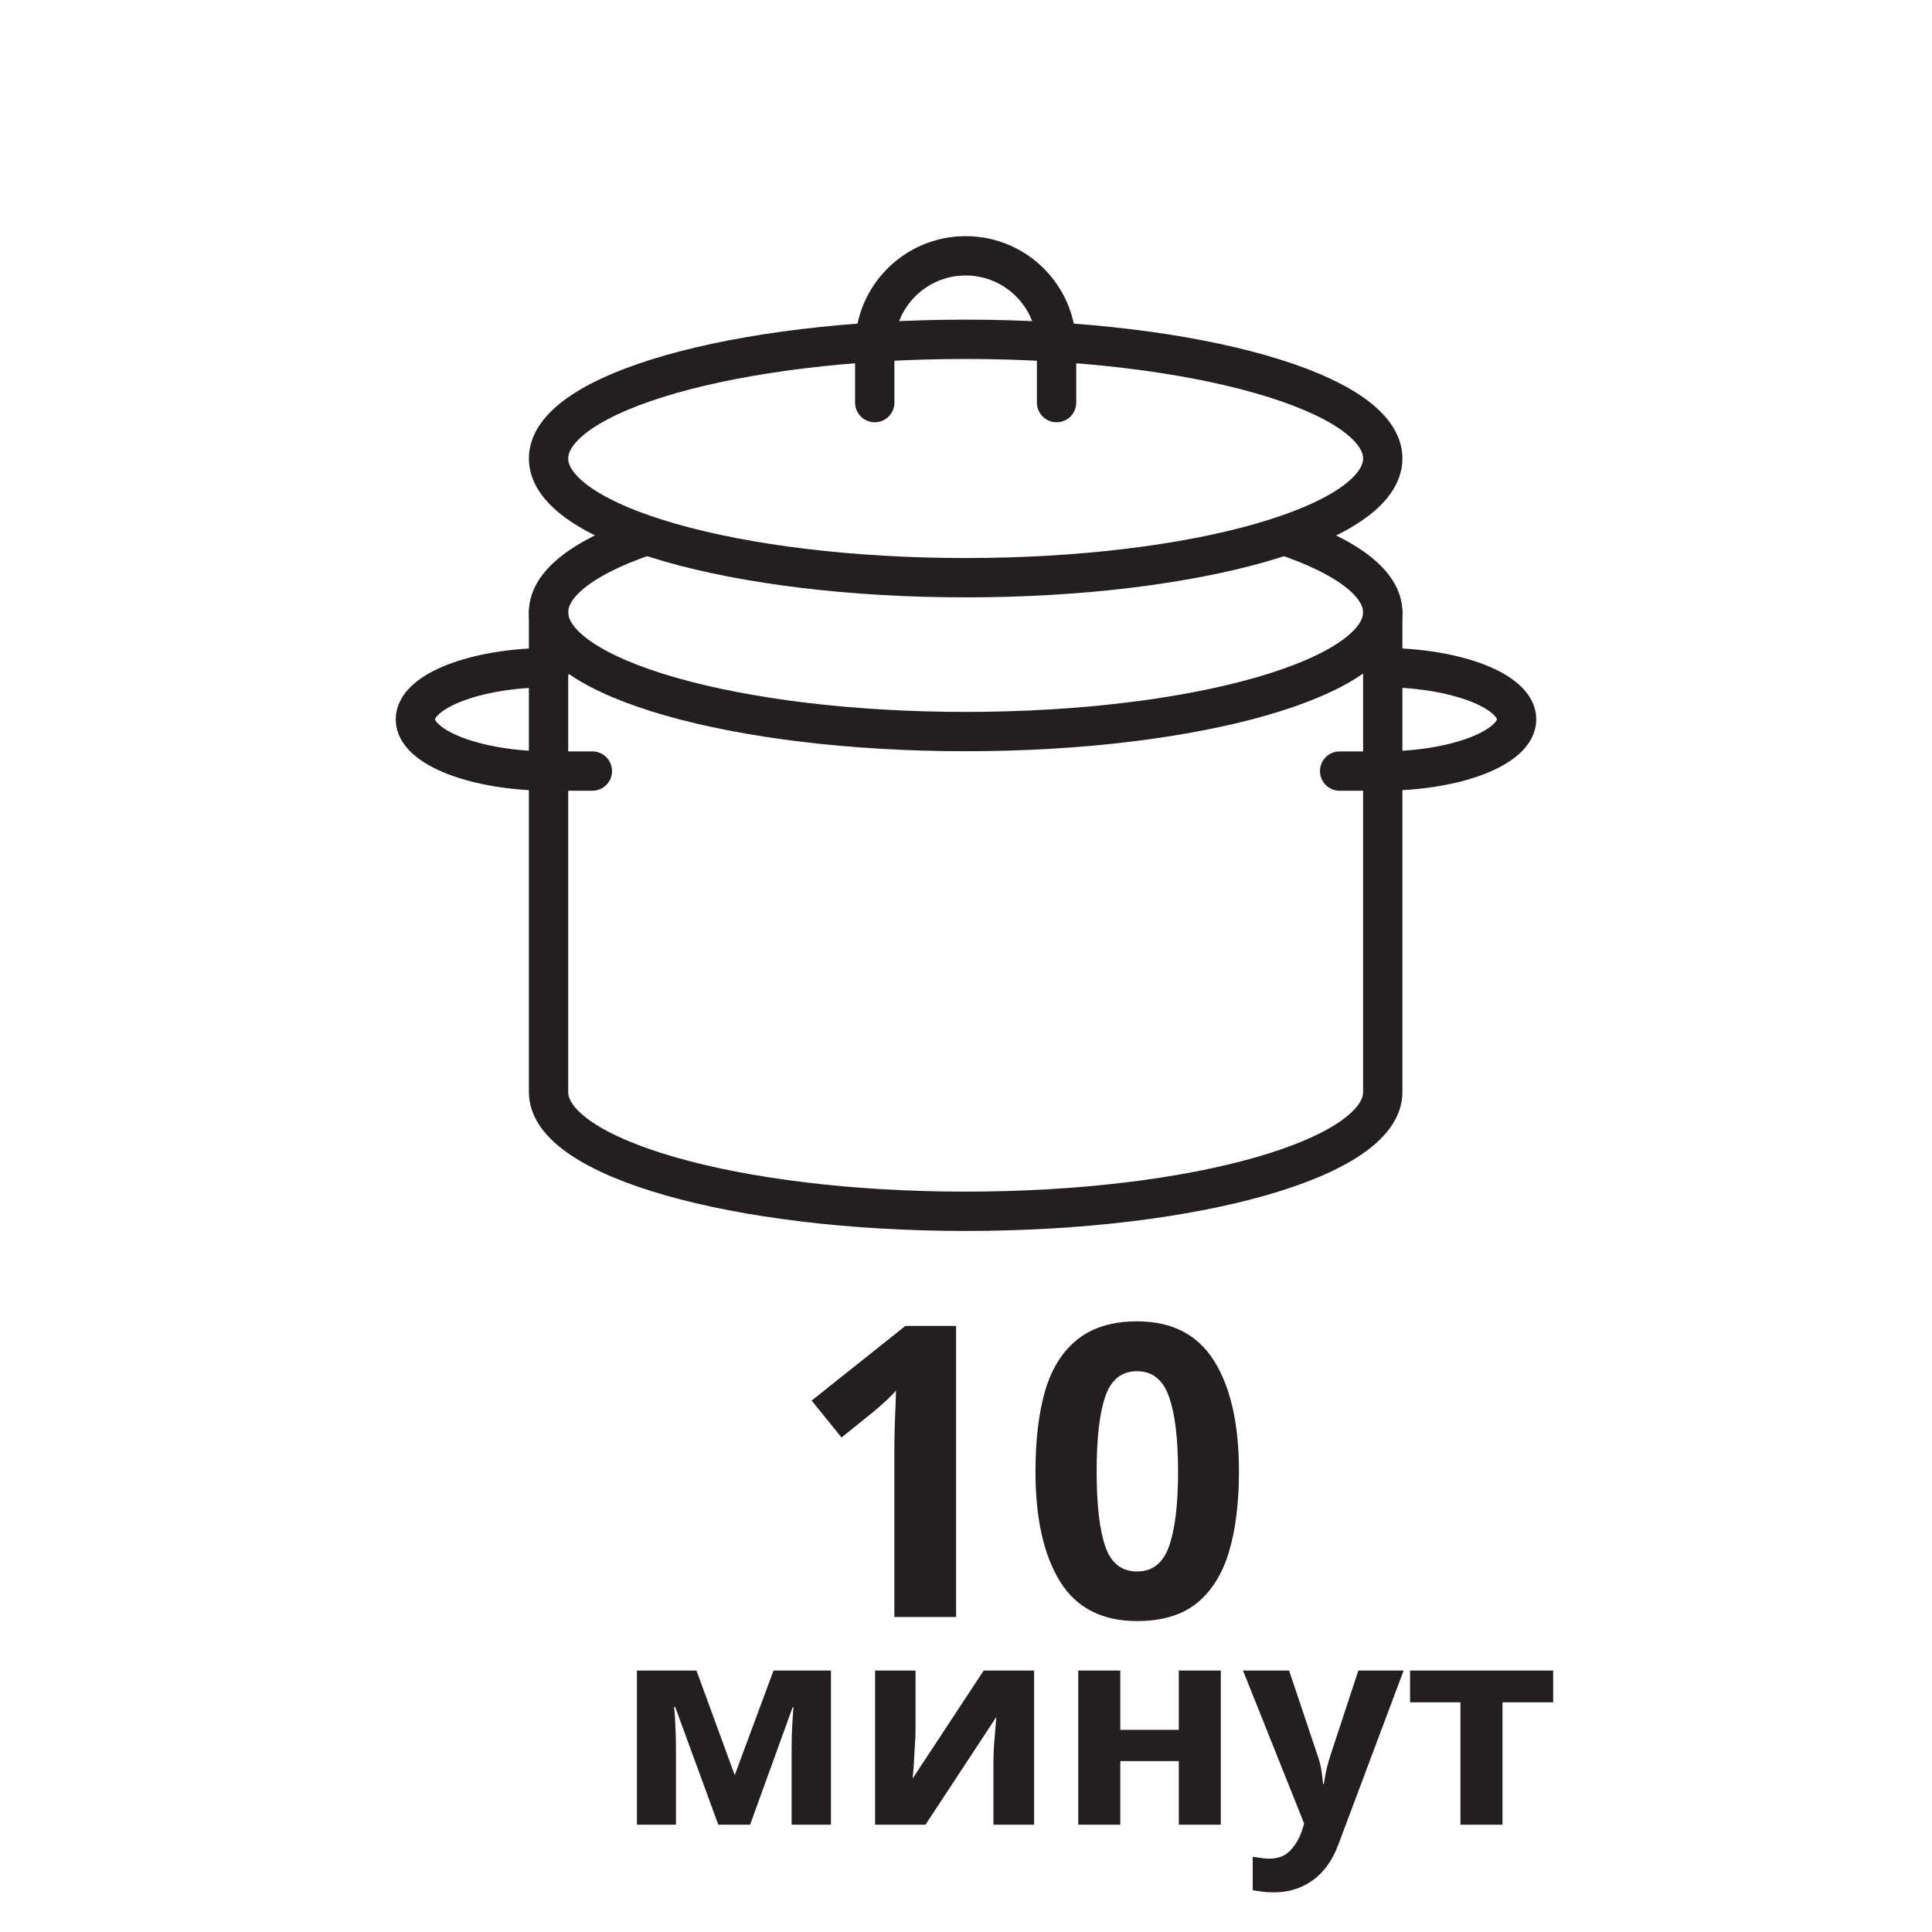
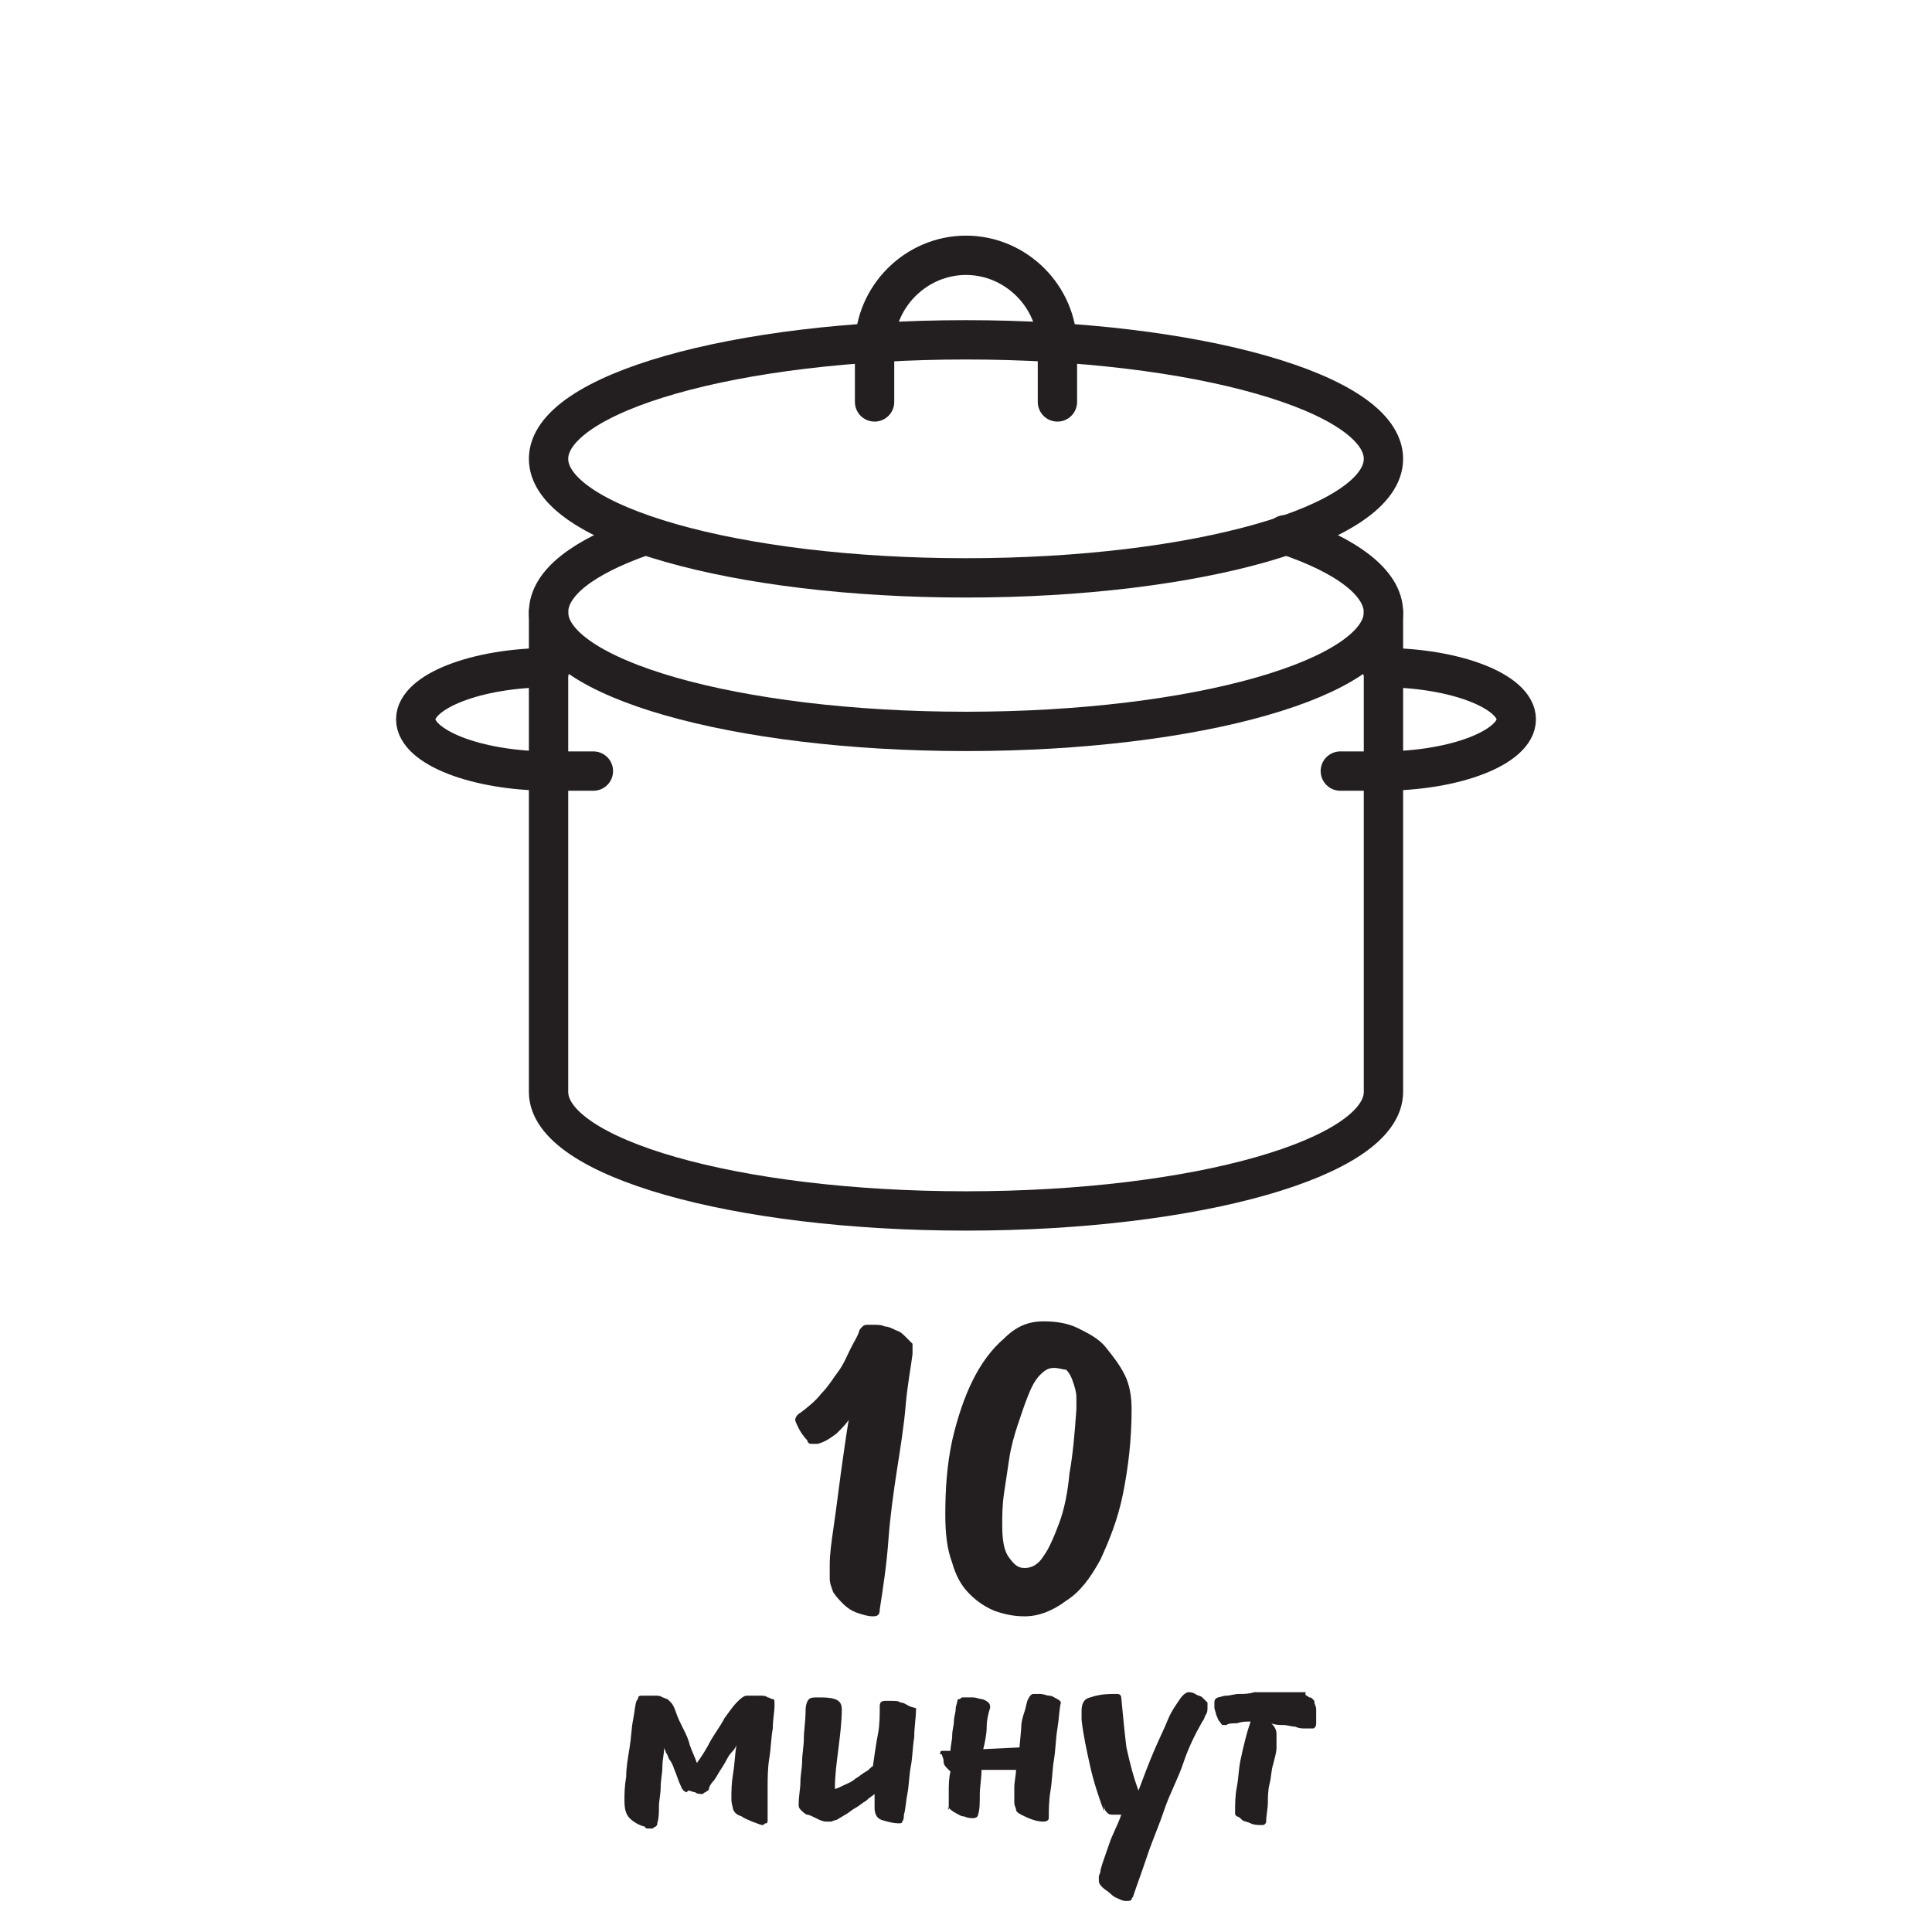
- <svg xmlns="http://www.w3.org/2000/svg" id="Слой_1" data-name="Слой 1" viewBox="0 0 112 112">
-   <defs>
-     <style>.cls-1{fill:none;stroke:#231f20;stroke-linecap:round;stroke-linejoin:round;stroke-width:2.28px;}.cls-2{font-size:23.64px;}.cls-2,.cls-3{fill:#231f20;font-family:TTMasters-Bold, TT Masters;font-weight:700;}.cls-3{font-size:16.36px;}</style>
-   </defs>
-   <path class="cls-1" d="M74.47,31.05c3.55,1.2,5.69,2.75,5.69,4.45,0,3.81-10.83,6.91-24.18,6.91S31.8,39.31,31.8,35.5c0-1.65,2-3.17,5.41-4.36" />
-   <ellipse class="cls-1" cx="55.98" cy="26.58" rx="24.18" ry="6.91" />
-   <path class="cls-1" d="M31.8,35.5V63.31c0,3.82,10.83,6.91,24.18,6.91s24.18-3.09,24.18-6.91V35.5" />
-   <path class="cls-1" d="M31.89,38.7c-4.31,0-7.81,1.37-7.81,3s3.5,3,7.81,3h2.45" />
-   <path class="cls-1" d="M80.11,38.7c4.31,0,7.81,1.37,7.81,3s-3.5,3-7.81,3H77.66" />
-   <path class="cls-1" d="M50.71,23.34V20.1a5.27,5.27,0,0,1,10.54,0v3.24" />
-   <text class="cls-2" transform="translate(45.66 93.74)">10</text>
-   <text class="cls-3" transform="translate(35.64 105.78)">минут</text>
+ <svg xmlns="http://www.w3.org/2000/svg" version="1.1" id="Слой_1" x="0px" y="0px" viewBox="0 0 112 112" style="enable-background:new 0 0 112 112;" xml:space="preserve">
+   <style type="text/css">
+ 	.st0{fill:none;stroke:#231F20;stroke-width:2.28;stroke-linecap:round;stroke-linejoin:round;}
+ 	.st1{enable-background:new    ;}
+ 	.st2{fill:#231F20;}
+ </style>
+   <path class="st0" d="M74.5,31c3.6,1.2,5.7,2.8,5.7,4.5c0,3.8-10.8,6.9-24.2,6.9s-24.2-3.1-24.2-6.9c0-1.7,2-3.2,5.4-4.4" />
+   <ellipse class="st0" cx="56" cy="26.6" rx="24.2" ry="6.9" />
+   <path class="st0" d="M31.8,35.5v27.8c0,3.8,10.8,6.9,24.2,6.9s24.2-3.1,24.2-6.9V35.5" />
+   <path class="st0" d="M31.9,38.7c-4.3,0-7.8,1.4-7.8,3s3.5,3,7.8,3h2.5" />
+   <path class="st0" d="M80.1,38.7c4.3,0,7.8,1.4,7.8,3s-3.5,3-7.8,3h-2.4" />
+   <path class="st0" d="M50.7,23.3v-3.2c0-2.9,2.4-5.3,5.3-5.3s5.3,2.4,5.3,5.3v3.2" />
+   <g class="st1">
+     <path class="st2" d="M52.5,77.5c0.2,0.2,0.3,0.3,0.4,0.4c0,0.1,0,0.3,0,0.6c-0.1,0.8-0.3,1.8-0.4,3s-0.3,2.4-0.5,3.7   s-0.4,2.7-0.5,4.1s-0.3,2.7-0.5,4c0,0.3-0.1,0.4-0.4,0.4c-0.3,0-0.6-0.1-0.9-0.2s-0.6-0.3-0.8-0.5c-0.2-0.2-0.4-0.4-0.6-0.7   c-0.1-0.3-0.2-0.5-0.2-0.8c0-0.1,0-0.2,0-0.4s0-0.2,0-0.4c0-0.6,0.1-1.3,0.2-2s0.2-1.4,0.3-2.2s0.2-1.5,0.3-2.2s0.2-1.4,0.3-2   c-0.1,0.2-0.4,0.5-0.7,0.8c-0.4,0.3-0.7,0.5-1.1,0.6c-0.1,0-0.3,0-0.4,0c-0.1,0-0.2-0.1-0.2-0.2c-0.2-0.2-0.4-0.5-0.5-0.7   s-0.2-0.4-0.2-0.5c0-0.1,0.1-0.3,0.3-0.4c0.4-0.3,0.9-0.7,1.2-1.1c0.4-0.4,0.7-0.9,1-1.3s0.5-0.9,0.7-1.3c0.2-0.4,0.4-0.7,0.5-1   c0-0.1,0.1-0.2,0.2-0.3c0.1-0.1,0.2-0.1,0.3-0.1s0.3,0,0.4,0c0.2,0,0.4,0,0.6,0.1c0.2,0,0.4,0.1,0.6,0.2   C52.2,77.2,52.3,77.3,52.5,77.5L52.5,77.5z" />
+     <path class="st2" d="M60.5,76.6c0.7,0,1.4,0.1,2,0.4c0.6,0.3,1.2,0.6,1.6,1.1s0.8,1,1.1,1.6c0.3,0.6,0.4,1.3,0.4,2   c0,1.8-0.2,3.4-0.5,4.9c-0.3,1.5-0.8,2.7-1.3,3.8c-0.6,1.1-1.2,1.9-2,2.4c-0.8,0.6-1.6,0.9-2.4,0.9c-0.6,0-1.1-0.1-1.7-0.3   c-0.5-0.2-1-0.5-1.5-1s-0.8-1.1-1-1.8c-0.3-0.8-0.4-1.7-0.4-2.8c0-1.5,0.1-2.9,0.4-4.3c0.3-1.3,0.7-2.5,1.2-3.5   c0.5-1,1.1-1.8,1.8-2.4C58.9,76.9,59.6,76.6,60.5,76.6L60.5,76.6z M61.1,79.3c-0.3,0-0.5,0.1-0.8,0.4c-0.3,0.3-0.5,0.7-0.7,1.2   c-0.2,0.5-0.4,1.1-0.6,1.7c-0.2,0.6-0.4,1.3-0.5,2c-0.1,0.7-0.2,1.3-0.3,2c-0.1,0.7-0.1,1.3-0.1,1.8c0,0.9,0.1,1.5,0.4,1.9   s0.5,0.6,0.9,0.6c0.4,0,0.8-0.2,1.1-0.7c0.3-0.4,0.6-1.1,0.9-1.9s0.5-1.8,0.6-2.9c0.2-1.1,0.3-2.3,0.4-3.7c0-0.2,0-0.4,0-0.7   s-0.1-0.6-0.2-0.9c-0.1-0.3-0.2-0.5-0.4-0.7C61.6,79.4,61.4,79.3,61.1,79.3L61.1,79.3z" />
+   </g>
+   <g class="st1">
+     <path class="st2" d="M39.8,103.9c-0.1,0-0.1-0.1-0.2-0.1c0-0.1-0.1-0.1-0.1-0.2c-0.2-0.4-0.3-0.8-0.4-1c-0.1-0.3-0.2-0.5-0.3-0.6   c-0.1-0.2-0.1-0.3-0.2-0.4c0-0.1-0.1-0.2-0.1-0.3c0,0.4-0.1,0.7-0.1,1.1c0,0.4-0.1,0.8-0.1,1.2c0,0.4-0.1,0.8-0.1,1.1   c0,0.4,0,0.7-0.1,1c0,0.1,0,0.1-0.1,0.2c-0.1,0-0.1,0.1-0.2,0.1c-0.1,0-0.1,0-0.2,0s-0.2,0-0.2-0.1c-0.4-0.1-0.7-0.3-0.9-0.5   s-0.3-0.5-0.3-1c0-0.4,0-0.8,0.1-1.4c0-0.5,0.1-1.1,0.2-1.7c0.1-0.6,0.1-1.1,0.2-1.6c0.1-0.5,0.1-0.8,0.2-1.1c0,0,0.1-0.1,0.1-0.2   s0.2-0.1,0.2-0.1c0.1,0,0.2,0,0.4,0c0.1,0,0.3,0,0.4,0s0.3,0,0.4,0.1c0.1,0,0.2,0.1,0.3,0.1l0.2,0.2c0.1,0.1,0.2,0.3,0.3,0.6   s0.2,0.5,0.4,0.9s0.3,0.6,0.4,1c0.1,0.3,0.3,0.7,0.4,1c0.3-0.4,0.6-0.9,0.8-1.3c0.3-0.5,0.6-0.9,0.8-1.3c0.3-0.4,0.5-0.7,0.7-0.9   s0.4-0.4,0.6-0.4h0.1l0.3,0c0.1,0,0.3,0,0.4,0c0.1,0,0.3,0,0.4,0.1c0.1,0,0.2,0.1,0.3,0.1s0.1,0.1,0.1,0.3v0.1   c0,0.3-0.1,0.8-0.1,1.3c-0.1,0.5-0.1,1.1-0.2,1.7s-0.1,1.2-0.1,1.8c0,0.6,0,1.1,0,1.5v0.3c0,0.1,0,0.2-0.1,0.2s-0.1,0.1-0.2,0.1   c-0.1,0-0.3-0.1-0.6-0.2c-0.2-0.1-0.5-0.2-0.6-0.3c-0.3-0.1-0.4-0.2-0.5-0.4c0-0.1-0.1-0.3-0.1-0.6c0-0.5,0-0.9,0.1-1.5   s0.1-1.1,0.2-1.7c0,0.1-0.1,0.3-0.3,0.5c-0.2,0.2-0.3,0.5-0.5,0.8c-0.2,0.3-0.3,0.5-0.5,0.8c-0.2,0.2-0.3,0.4-0.3,0.5   c0,0.1-0.1,0.1-0.2,0.2c-0.1,0-0.1,0.1-0.2,0.1c-0.1,0-0.3,0-0.4-0.1c-0.1,0-0.3-0.1-0.4-0.1L39.8,103.9z" />
+     <path class="st2" d="M53.1,99.1c0,0.5-0.1,1-0.1,1.6c-0.1,0.6-0.1,1.2-0.2,1.7s-0.1,1.1-0.2,1.6s-0.1,0.9-0.2,1.2   c0,0.1,0,0.3-0.1,0.4c0,0.1-0.1,0.1-0.2,0.1c-0.3,0-0.7-0.1-1-0.2s-0.4-0.4-0.4-0.7c0,0,0-0.1,0-0.3s0-0.3,0-0.5   c-0.1,0.1-0.3,0.2-0.5,0.4c-0.2,0.1-0.4,0.3-0.6,0.4c-0.2,0.1-0.4,0.3-0.6,0.4l-0.5,0.3c0,0-0.1,0-0.3,0.1c-0.1,0-0.2,0-0.3,0   c-0.2,0-0.4-0.1-0.6-0.2s-0.4-0.2-0.5-0.2s-0.3-0.2-0.4-0.3c-0.1-0.1-0.1-0.2-0.1-0.3c0-0.5,0.1-0.9,0.1-1.3c0-0.4,0.1-0.8,0.1-1.2   s0.1-0.9,0.1-1.3c0-0.5,0.1-1,0.1-1.6c0-0.4,0.1-0.6,0.2-0.7s0.3-0.1,0.5-0.1c0.4,0,0.7,0,1,0.1c0.3,0.1,0.4,0.3,0.4,0.6   c0,0.7-0.1,1.5-0.2,2.3c-0.1,0.8-0.2,1.5-0.2,2.3c0.1,0,0.3-0.1,0.5-0.2c0.2-0.1,0.5-0.2,0.7-0.4c0.2-0.1,0.4-0.3,0.6-0.4   s0.3-0.3,0.4-0.3c0.1-0.7,0.2-1.4,0.3-1.9c0.1-0.5,0.1-1.1,0.1-1.6c0-0.2,0.1-0.3,0.3-0.3c0.1,0,0.3,0,0.4,0c0.2,0,0.4,0,0.5,0.1   c0.2,0,0.3,0.1,0.5,0.2S53.2,99,53.1,99.1L53.1,99.1z" />
+     <path class="st2" d="M54.5,101.7c0-0.1,0-0.2,0.1-0.2l0.5,0c0-0.3,0.1-0.6,0.1-0.9s0.1-0.6,0.1-0.8c0-0.3,0.1-0.5,0.1-0.7   c0-0.2,0.1-0.4,0.1-0.5c0,0,0-0.1,0.1-0.1s0.1-0.1,0.2-0.1c0.2,0,0.4,0,0.6,0c0.2,0,0.4,0.1,0.5,0.1c0.1,0,0.3,0.1,0.4,0.2   c0.1,0.1,0.1,0.2,0.1,0.3c-0.1,0.3-0.2,0.7-0.2,1.1s-0.1,0.9-0.2,1.3l2.1-0.1l0.1-1.1c0-0.4,0.1-0.7,0.2-1c0.1-0.3,0.1-0.5,0.2-0.7   s0.2-0.3,0.3-0.3c0.1,0,0.2,0,0.4,0c0.2,0,0.4,0.1,0.5,0.1c0.2,0,0.3,0.1,0.5,0.2s0.2,0.2,0.2,0.2c0,0,0,0,0,0s0,0,0,0   c-0.1,0.4-0.1,0.9-0.2,1.5s-0.1,1.2-0.2,1.8c-0.1,0.6-0.1,1.2-0.2,1.8s-0.1,1.1-0.1,1.6c0,0.1-0.1,0.2-0.3,0.2   c-0.1,0-0.3,0-0.6-0.1s-0.5-0.2-0.7-0.3c-0.2-0.1-0.3-0.2-0.3-0.3c0-0.1-0.1-0.2-0.1-0.4c0-0.2,0-0.5,0-0.9c0-0.3,0.1-0.7,0.1-1   c-0.3,0-0.7,0-1,0s-0.7,0-1,0c0,0.5-0.1,1-0.1,1.4c0,0.5,0,0.9-0.1,1.2c0,0.1-0.1,0.2-0.3,0.2c-0.1,0-0.3,0-0.5-0.1   c-0.2,0-0.3-0.1-0.5-0.2c-0.2-0.1-0.3-0.2-0.4-0.3S55,105,55,104.9c0-0.3,0-0.6,0-1s0-0.8,0.1-1.2c0,0,0,0-0.1-0.1   c0,0-0.1-0.1-0.1-0.1c-0.1-0.1-0.2-0.2-0.2-0.4s-0.1-0.3-0.1-0.4L54.5,101.7z" />
+     <path class="st2" d="M64,105c-0.3-0.8-0.6-1.7-0.8-2.6s-0.4-1.8-0.5-2.7c0-0.1,0-0.3,0-0.5c0-0.4,0.1-0.7,0.5-0.8   c0.3-0.1,0.7-0.2,1.3-0.2c0.1,0,0.2,0,0.3,0c0.1,0,0.2,0.1,0.2,0.2c0.1,1.1,0.2,2.1,0.3,2.9c0.2,0.9,0.4,1.7,0.7,2.5   c0.3-0.8,0.6-1.6,0.9-2.3c0.3-0.7,0.6-1.3,0.8-1.8s0.5-0.9,0.7-1.2c0.2-0.3,0.4-0.4,0.5-0.4c0.1,0,0.2,0,0.4,0.1   c0.1,0.1,0.3,0.1,0.4,0.2c0.1,0.1,0.2,0.2,0.3,0.3C70,98.8,70,98.9,70,99c0,0.1,0,0.3-0.1,0.4c-0.1,0.2-0.1,0.3-0.2,0.4   c-0.4,0.7-0.8,1.5-1.1,2.4s-0.8,1.8-1.1,2.7s-0.7,1.8-1,2.7c-0.3,0.9-0.6,1.7-0.8,2.3c0,0.1-0.1,0.1-0.1,0.2s-0.2,0.1-0.3,0.1   c-0.1,0-0.2,0-0.4-0.1c-0.2-0.1-0.3-0.1-0.5-0.3s-0.3-0.2-0.5-0.4s-0.2-0.3-0.2-0.4c0,0,0-0.1,0-0.2c0-0.1,0.1-0.2,0.1-0.4   c0.1-0.4,0.3-0.9,0.5-1.5c0.2-0.6,0.5-1.1,0.7-1.7c0,0-0.1,0-0.2,0c-0.1,0-0.1,0-0.2,0c-0.2,0-0.3,0-0.4-0.1   c-0.1-0.1-0.2-0.2-0.2-0.5L64,105z" />
+     <path class="st2" d="M75.9,98.4c0.1,0,0.1,0,0.2,0.1s0.1,0.1,0.1,0.2s0.1,0.2,0.1,0.4c0,0.2,0,0.4,0,0.8c0,0.2-0.1,0.3-0.2,0.3   c-0.1,0-0.2,0-0.4,0c-0.2,0-0.4,0-0.6-0.1c-0.2,0-0.5-0.1-0.7-0.1s-0.5,0-0.7-0.1c0.2,0.2,0.3,0.4,0.3,0.6c0,0.2,0,0.5,0,0.8   c0,0.3-0.1,0.6-0.2,1c-0.1,0.3-0.1,0.7-0.2,1.1s-0.1,0.8-0.1,1.1s-0.1,0.8-0.1,1.1c0,0.1-0.1,0.2-0.2,0.2c-0.3,0-0.5,0-0.7-0.1   c-0.2-0.1-0.4-0.1-0.5-0.2s-0.2-0.2-0.3-0.2c-0.1-0.1-0.1-0.1-0.1-0.2c0-0.5,0-1,0.1-1.5s0.1-1,0.2-1.5c0.1-0.5,0.2-0.9,0.3-1.3   c0.1-0.4,0.2-0.7,0.3-1c-0.3,0-0.5,0-0.8,0.1c-0.2,0-0.5,0-0.6,0.1c0,0-0.1,0-0.1,0h-0.1c-0.1,0-0.1-0.1-0.2-0.2s-0.1-0.2-0.2-0.4   c0-0.1-0.1-0.3-0.1-0.4c0-0.1,0-0.2,0-0.3c0-0.1,0-0.2,0.2-0.3c0.1,0,0.3-0.1,0.5-0.1c0.2,0,0.5-0.1,0.7-0.1c0.3,0,0.6,0,0.9-0.1   c0.3,0,0.6,0,0.9,0c0.2,0,0.4,0,0.6,0c0.2,0,0.5,0,0.8,0s0.5,0,0.7,0C75.6,98.3,75.8,98.3,75.9,98.4L75.9,98.4z" />
+   </g>
</svg>
